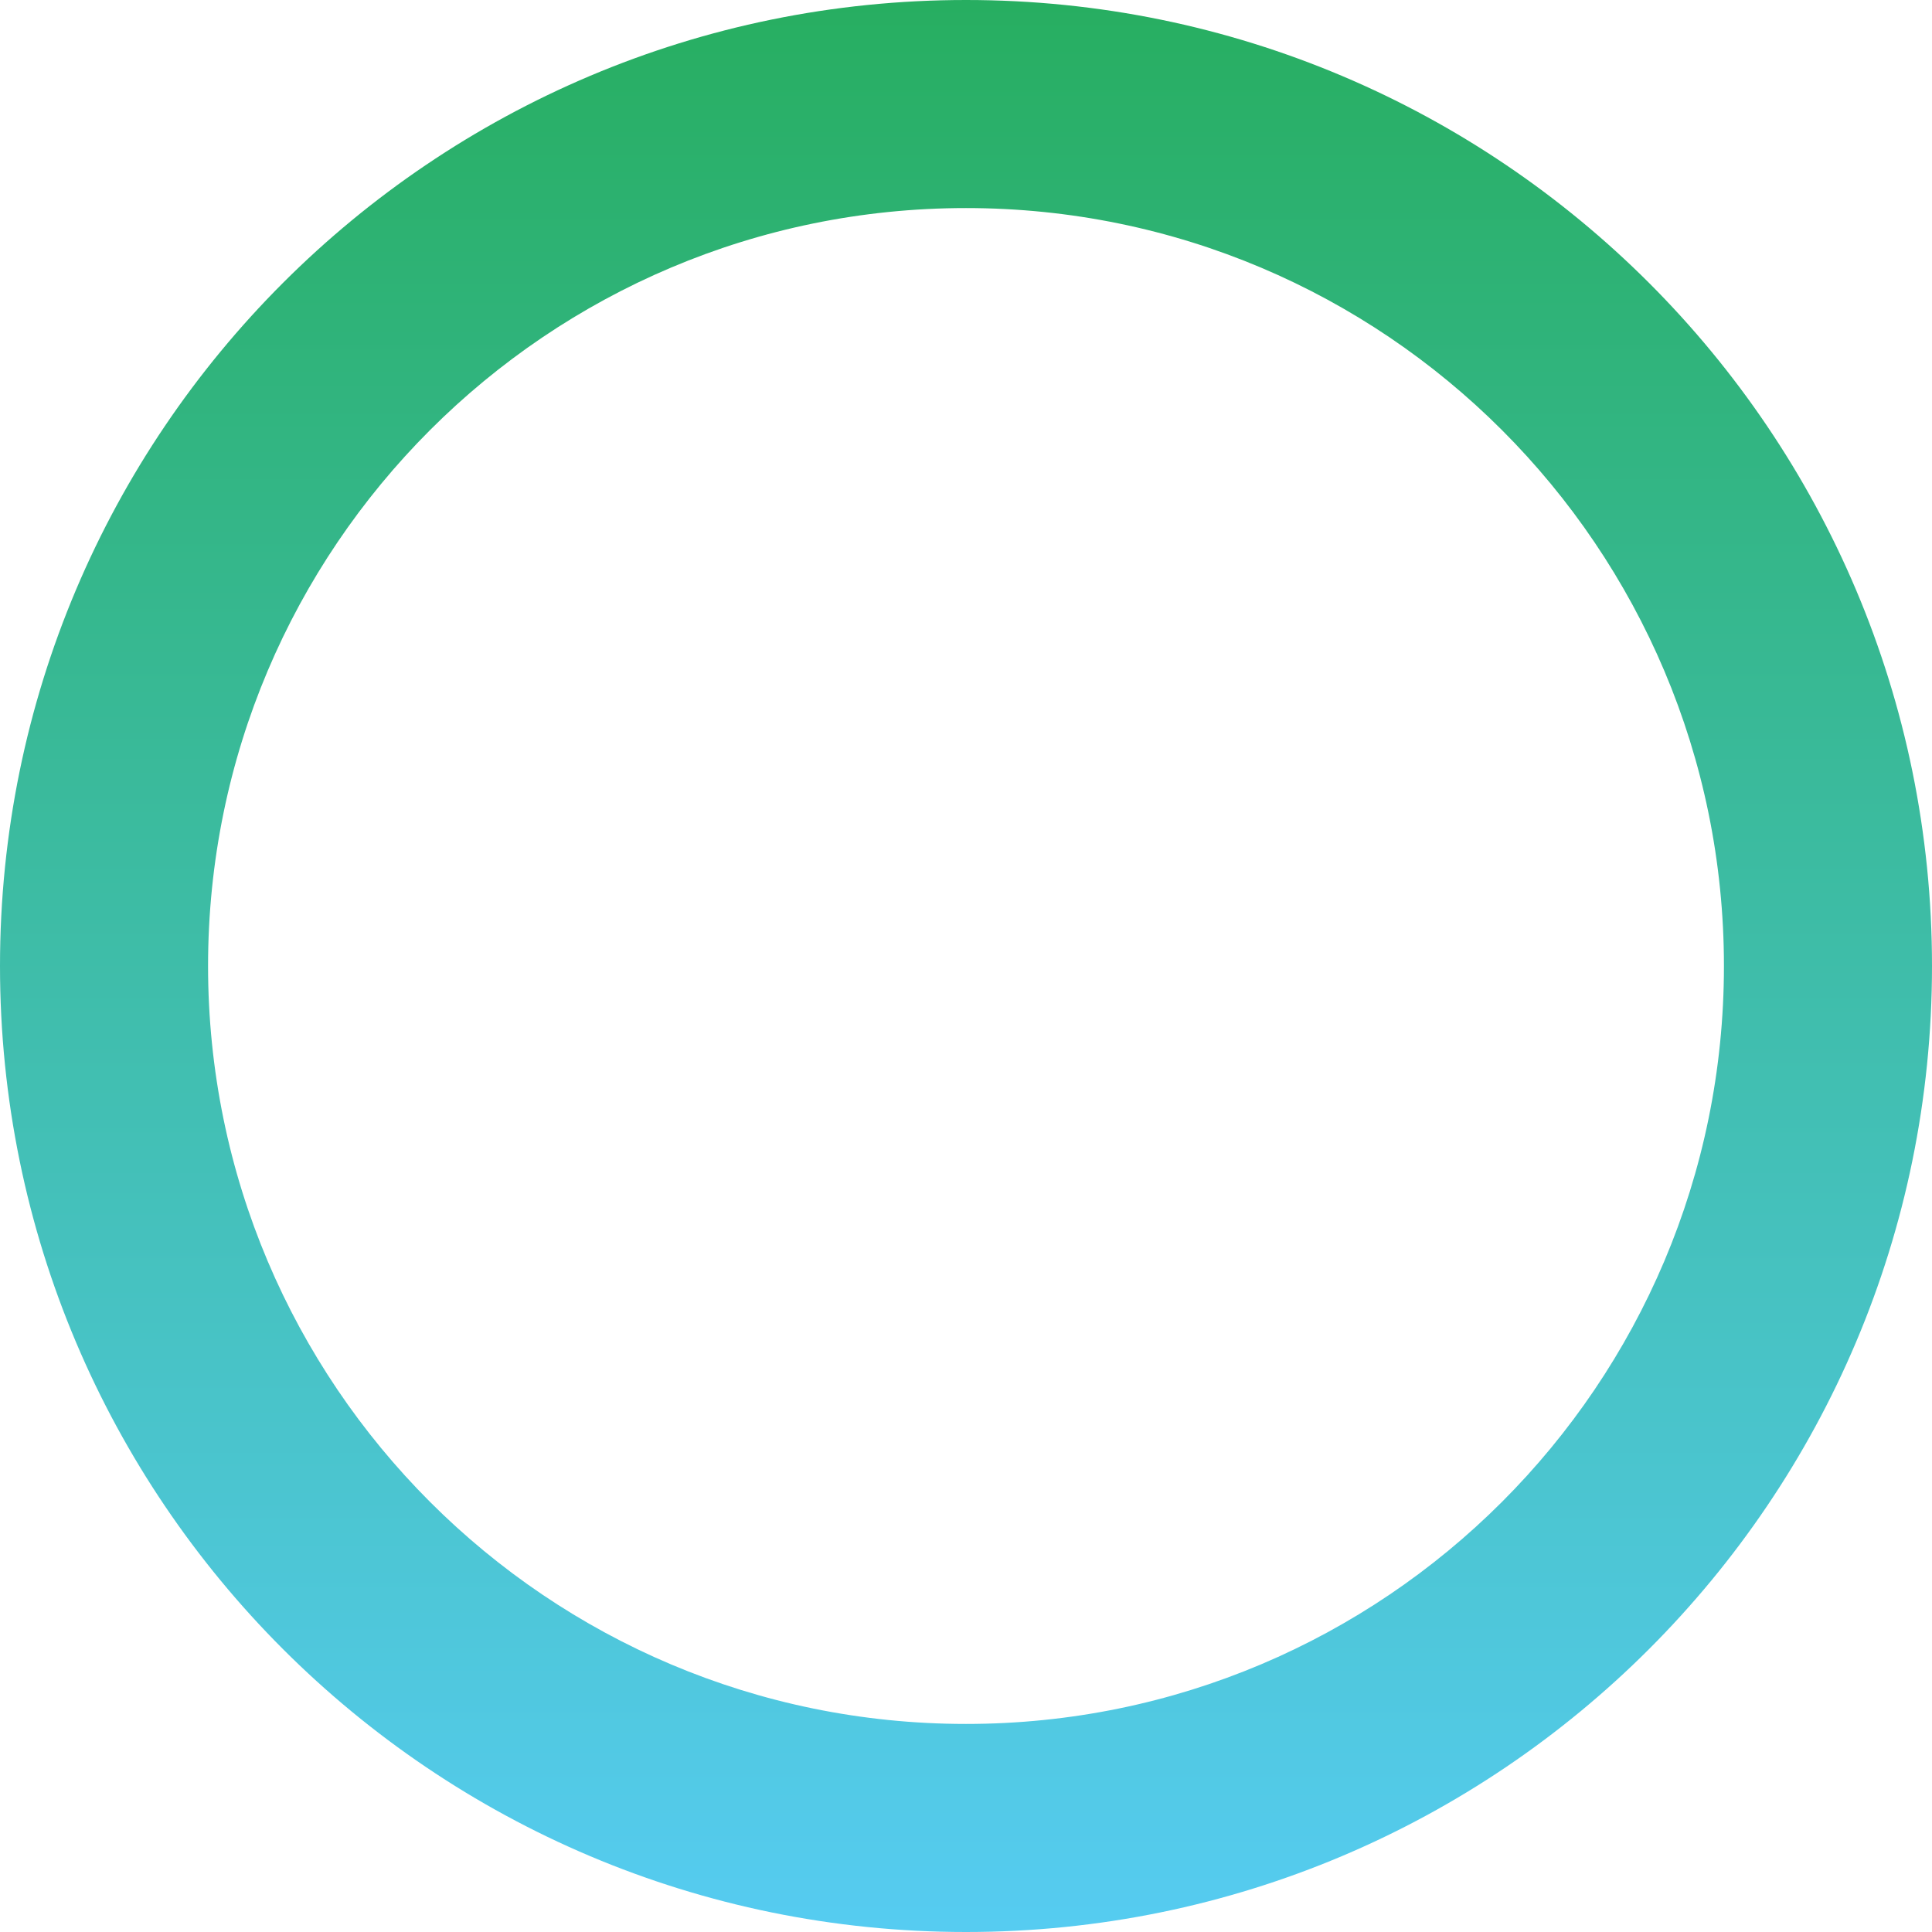
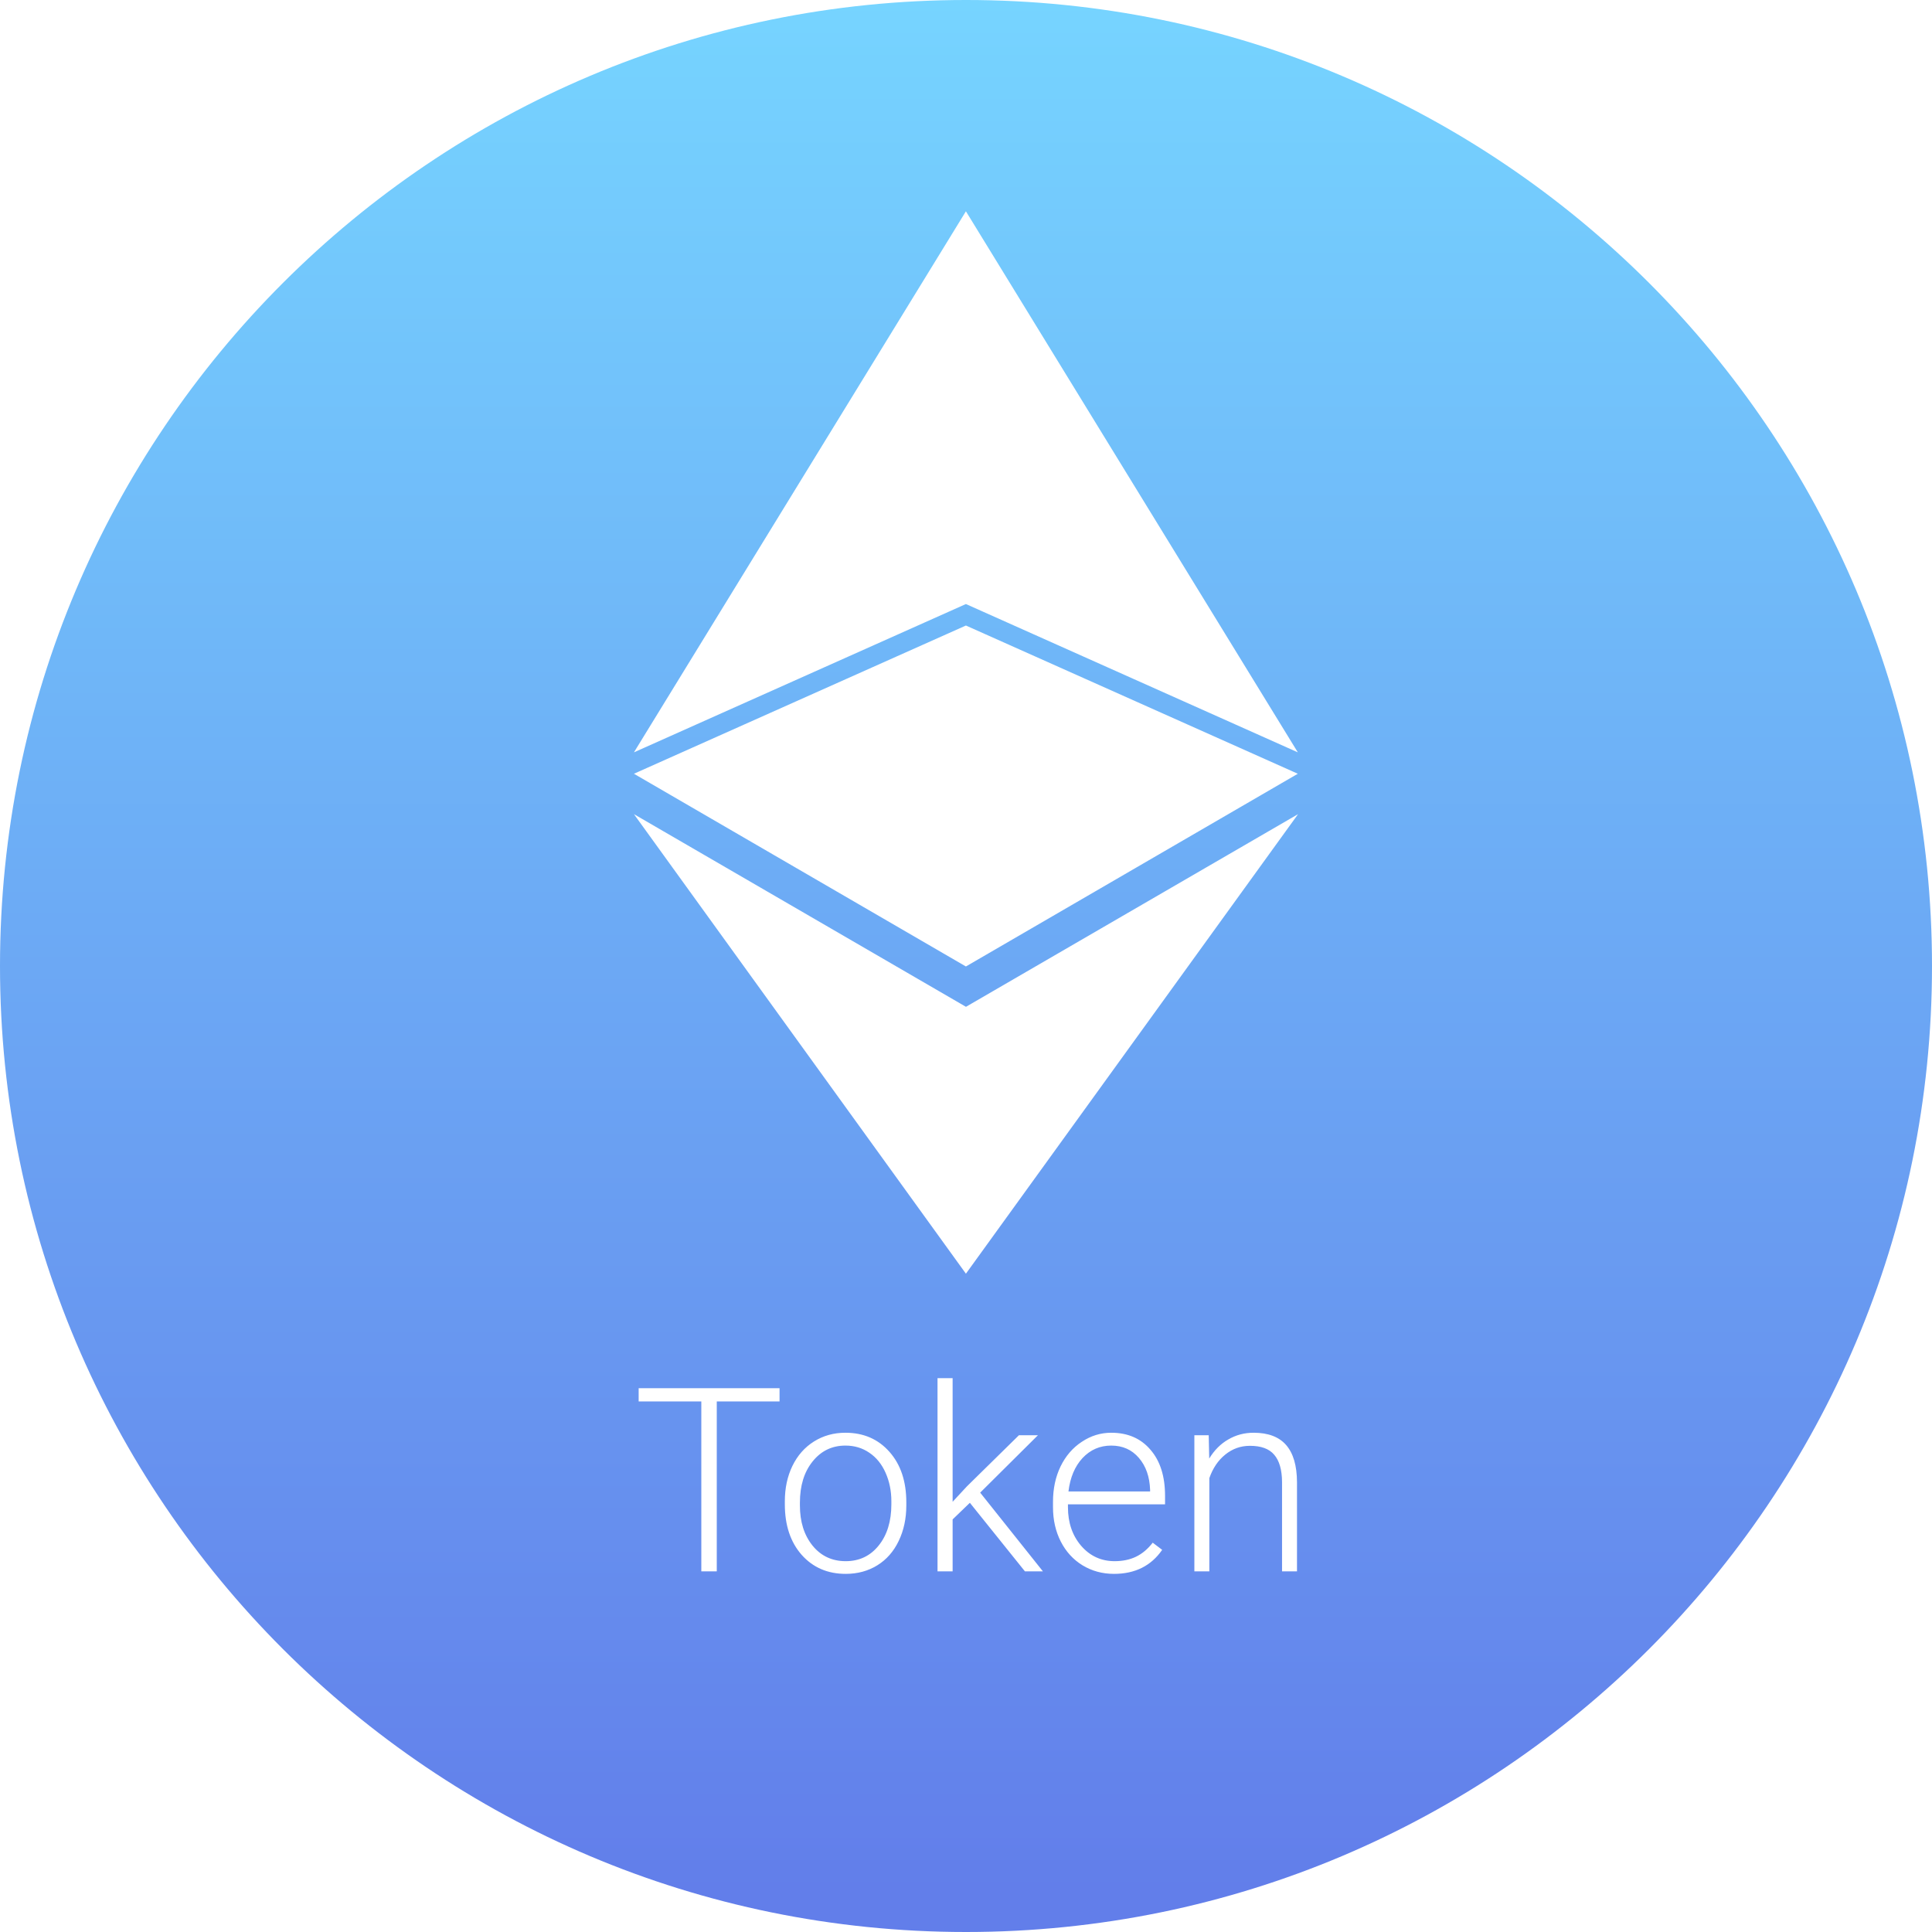
- <svg xmlns="http://www.w3.org/2000/svg" xmlns:xlink="http://www.w3.org/1999/xlink" width="65" height="65" viewBox="0 0 65 65" version="1.1">
-   <g id="Canvas" transform="translate(744 -304)">
-     <g id="ERC20">
-       <g id="Fill 1">
-         <use xlink:href="#path0_fill" transform="translate(-744 304)" fill="url(#paint0_linear)" />
-       </g>
-     </g>
-   </g>
+ <svg xmlns="http://www.w3.org/2000/svg" width="65" height="65" viewBox="0 0 65 65" fill="none">
+   <path fill-rule="evenodd" clip-rule="evenodd" d="M32.5 0C14.551 0 0 14.551 0 32.5C0 50.449 14.551 65 32.5 65C50.449 65 65 50.449 65 32.5C65 14.551 50.449 0 32.5 0ZM43.664 25.312L32.497 7.109L21.328 25.312L32.497 20.322L43.664 25.312ZM32.497 21.045L43.664 26.032L32.497 32.516L21.328 26.032L32.497 21.045ZM32.497 42.852L21.328 27.391L32.497 33.872V33.874L43.672 27.391L32.497 42.852ZM32.05 51.119L32.63 50.56L34.483 52.867H35.088L32.977 50.218L34.919 48.288H34.28L32.528 50.01L32.05 50.526V46.367H31.542V52.867H32.05V51.119ZM26.227 47.15H24.115V52.867H23.595V47.15H21.487V46.705H26.227V47.15ZM26.405 50.51C26.405 50.069 26.489 49.673 26.659 49.321C26.831 48.968 27.072 48.694 27.382 48.499C27.695 48.302 28.049 48.203 28.444 48.203C29.054 48.203 29.547 48.418 29.925 48.846C30.303 49.273 30.492 49.838 30.492 50.543V50.649C30.492 51.092 30.406 51.491 30.234 51.847C30.065 52.2 29.825 52.472 29.515 52.664C29.205 52.855 28.851 52.951 28.453 52.951C27.846 52.951 27.352 52.738 26.972 52.312C26.594 51.883 26.405 51.316 26.405 50.611V50.51ZM26.912 50.649C26.912 51.197 27.053 51.647 27.336 51.999C27.62 52.349 27.993 52.524 28.453 52.524C28.91 52.524 29.279 52.349 29.561 51.999C29.846 51.647 29.989 51.182 29.989 50.607V50.51C29.989 50.16 29.924 49.84 29.794 49.549C29.665 49.258 29.483 49.034 29.248 48.876C29.014 48.715 28.746 48.635 28.444 48.635C27.993 48.635 27.625 48.813 27.34 49.168C27.055 49.521 26.912 49.983 26.912 50.556V50.649ZM37.479 52.951C37.09 52.951 36.737 52.855 36.421 52.664C36.108 52.472 35.864 52.205 35.689 51.864C35.514 51.52 35.427 51.135 35.427 50.709V50.526C35.427 50.086 35.511 49.69 35.681 49.337C35.853 48.985 36.091 48.708 36.396 48.508C36.7 48.305 37.031 48.203 37.386 48.203C37.942 48.203 38.382 48.394 38.706 48.775C39.034 49.153 39.197 49.67 39.197 50.328V50.611H35.93V50.709C35.93 51.228 36.078 51.661 36.375 52.008C36.674 52.352 37.049 52.524 37.5 52.524C37.771 52.524 38.01 52.474 38.215 52.376C38.424 52.277 38.613 52.119 38.782 51.902L39.1 52.143C38.727 52.682 38.187 52.951 37.479 52.951ZM37.386 48.635C37.005 48.635 36.684 48.775 36.421 49.054C36.162 49.333 36.004 49.708 35.947 50.179H38.694V50.124C38.679 49.684 38.554 49.326 38.317 49.05C38.08 48.773 37.77 48.635 37.386 48.635ZM40.683 49.071L40.666 48.288H40.183V52.867H40.687V49.731C40.803 49.398 40.98 49.134 41.22 48.94C41.463 48.742 41.74 48.643 42.054 48.643C42.429 48.643 42.701 48.743 42.87 48.944C43.042 49.144 43.13 49.449 43.133 49.858V52.867H43.636V49.862C43.633 49.309 43.512 48.895 43.272 48.618C43.033 48.342 42.667 48.203 42.176 48.203C41.866 48.203 41.583 48.278 41.326 48.428C41.069 48.574 40.855 48.789 40.683 49.071Z" fill="url(#paint0_linear)" />
  <defs>
-     <linearGradient id="paint0_linear" x1="0" y1="0" x2="1" y2="0" gradientUnits="userSpaceOnUse" gradientTransform="matrix(0 65 -65 0 32.5 0)">
-       <stop offset="0" stop-color="#27AE60" />
-       <stop offset="1" stop-color="#56CCF2" />
+     <linearGradient id="paint0_linear" x1="0.657" y1="0" x2="0.657" y2="63.686" gradientUnits="userSpaceOnUse">
+       <stop stop-color="#76D4FF" />
+       <stop offset="1" stop-color="#627EEA" />
    </linearGradient>
-     <path id="path0_fill" fill-rule="evenodd" d="M 0 32.5C 0 14.551 14.551 0 32.5 0C 50.449 0 65 14.551 65 32.5C 65 50.45 50.449 65 32.5 65C 14.551 65 0 50.45 0 32.5ZM 32.5 58C 46.583 58 58 46.583 58 32.5C 58 18.417 46.583 7 32.5 7C 18.417 7 7 18.417 7 32.5C 7 46.583 18.417 58 32.5 58Z" />
  </defs>
</svg>
